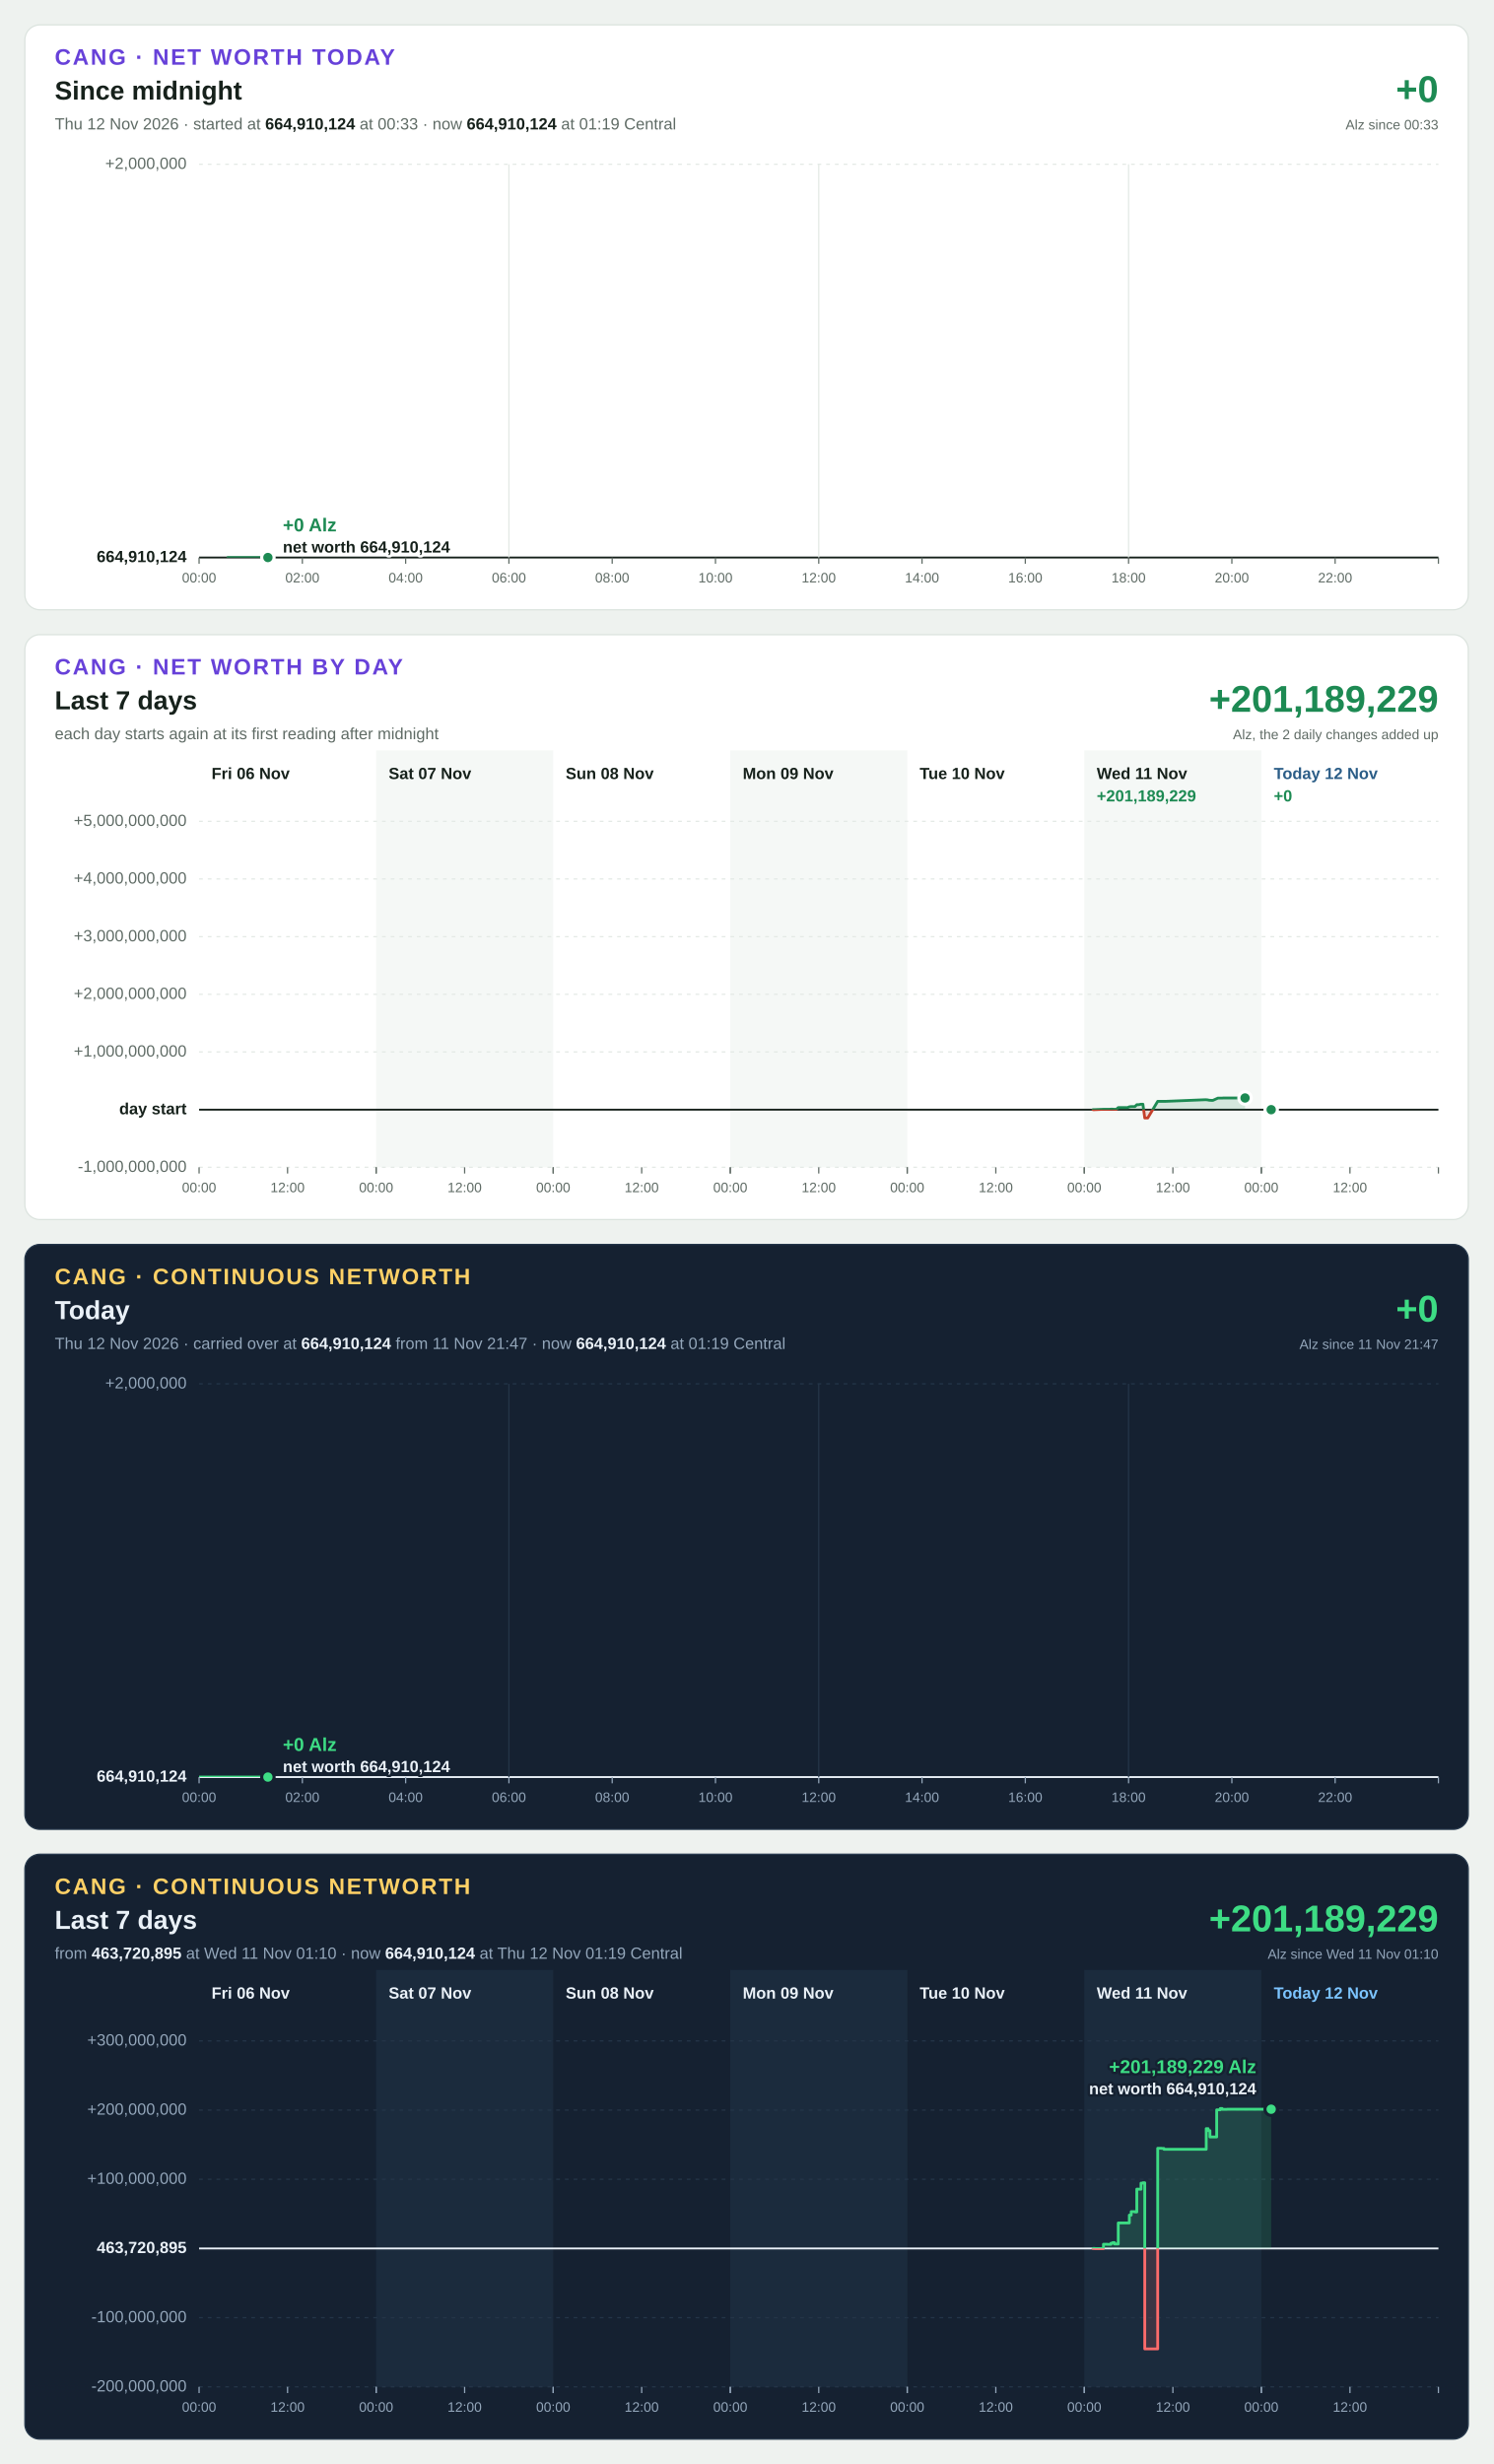
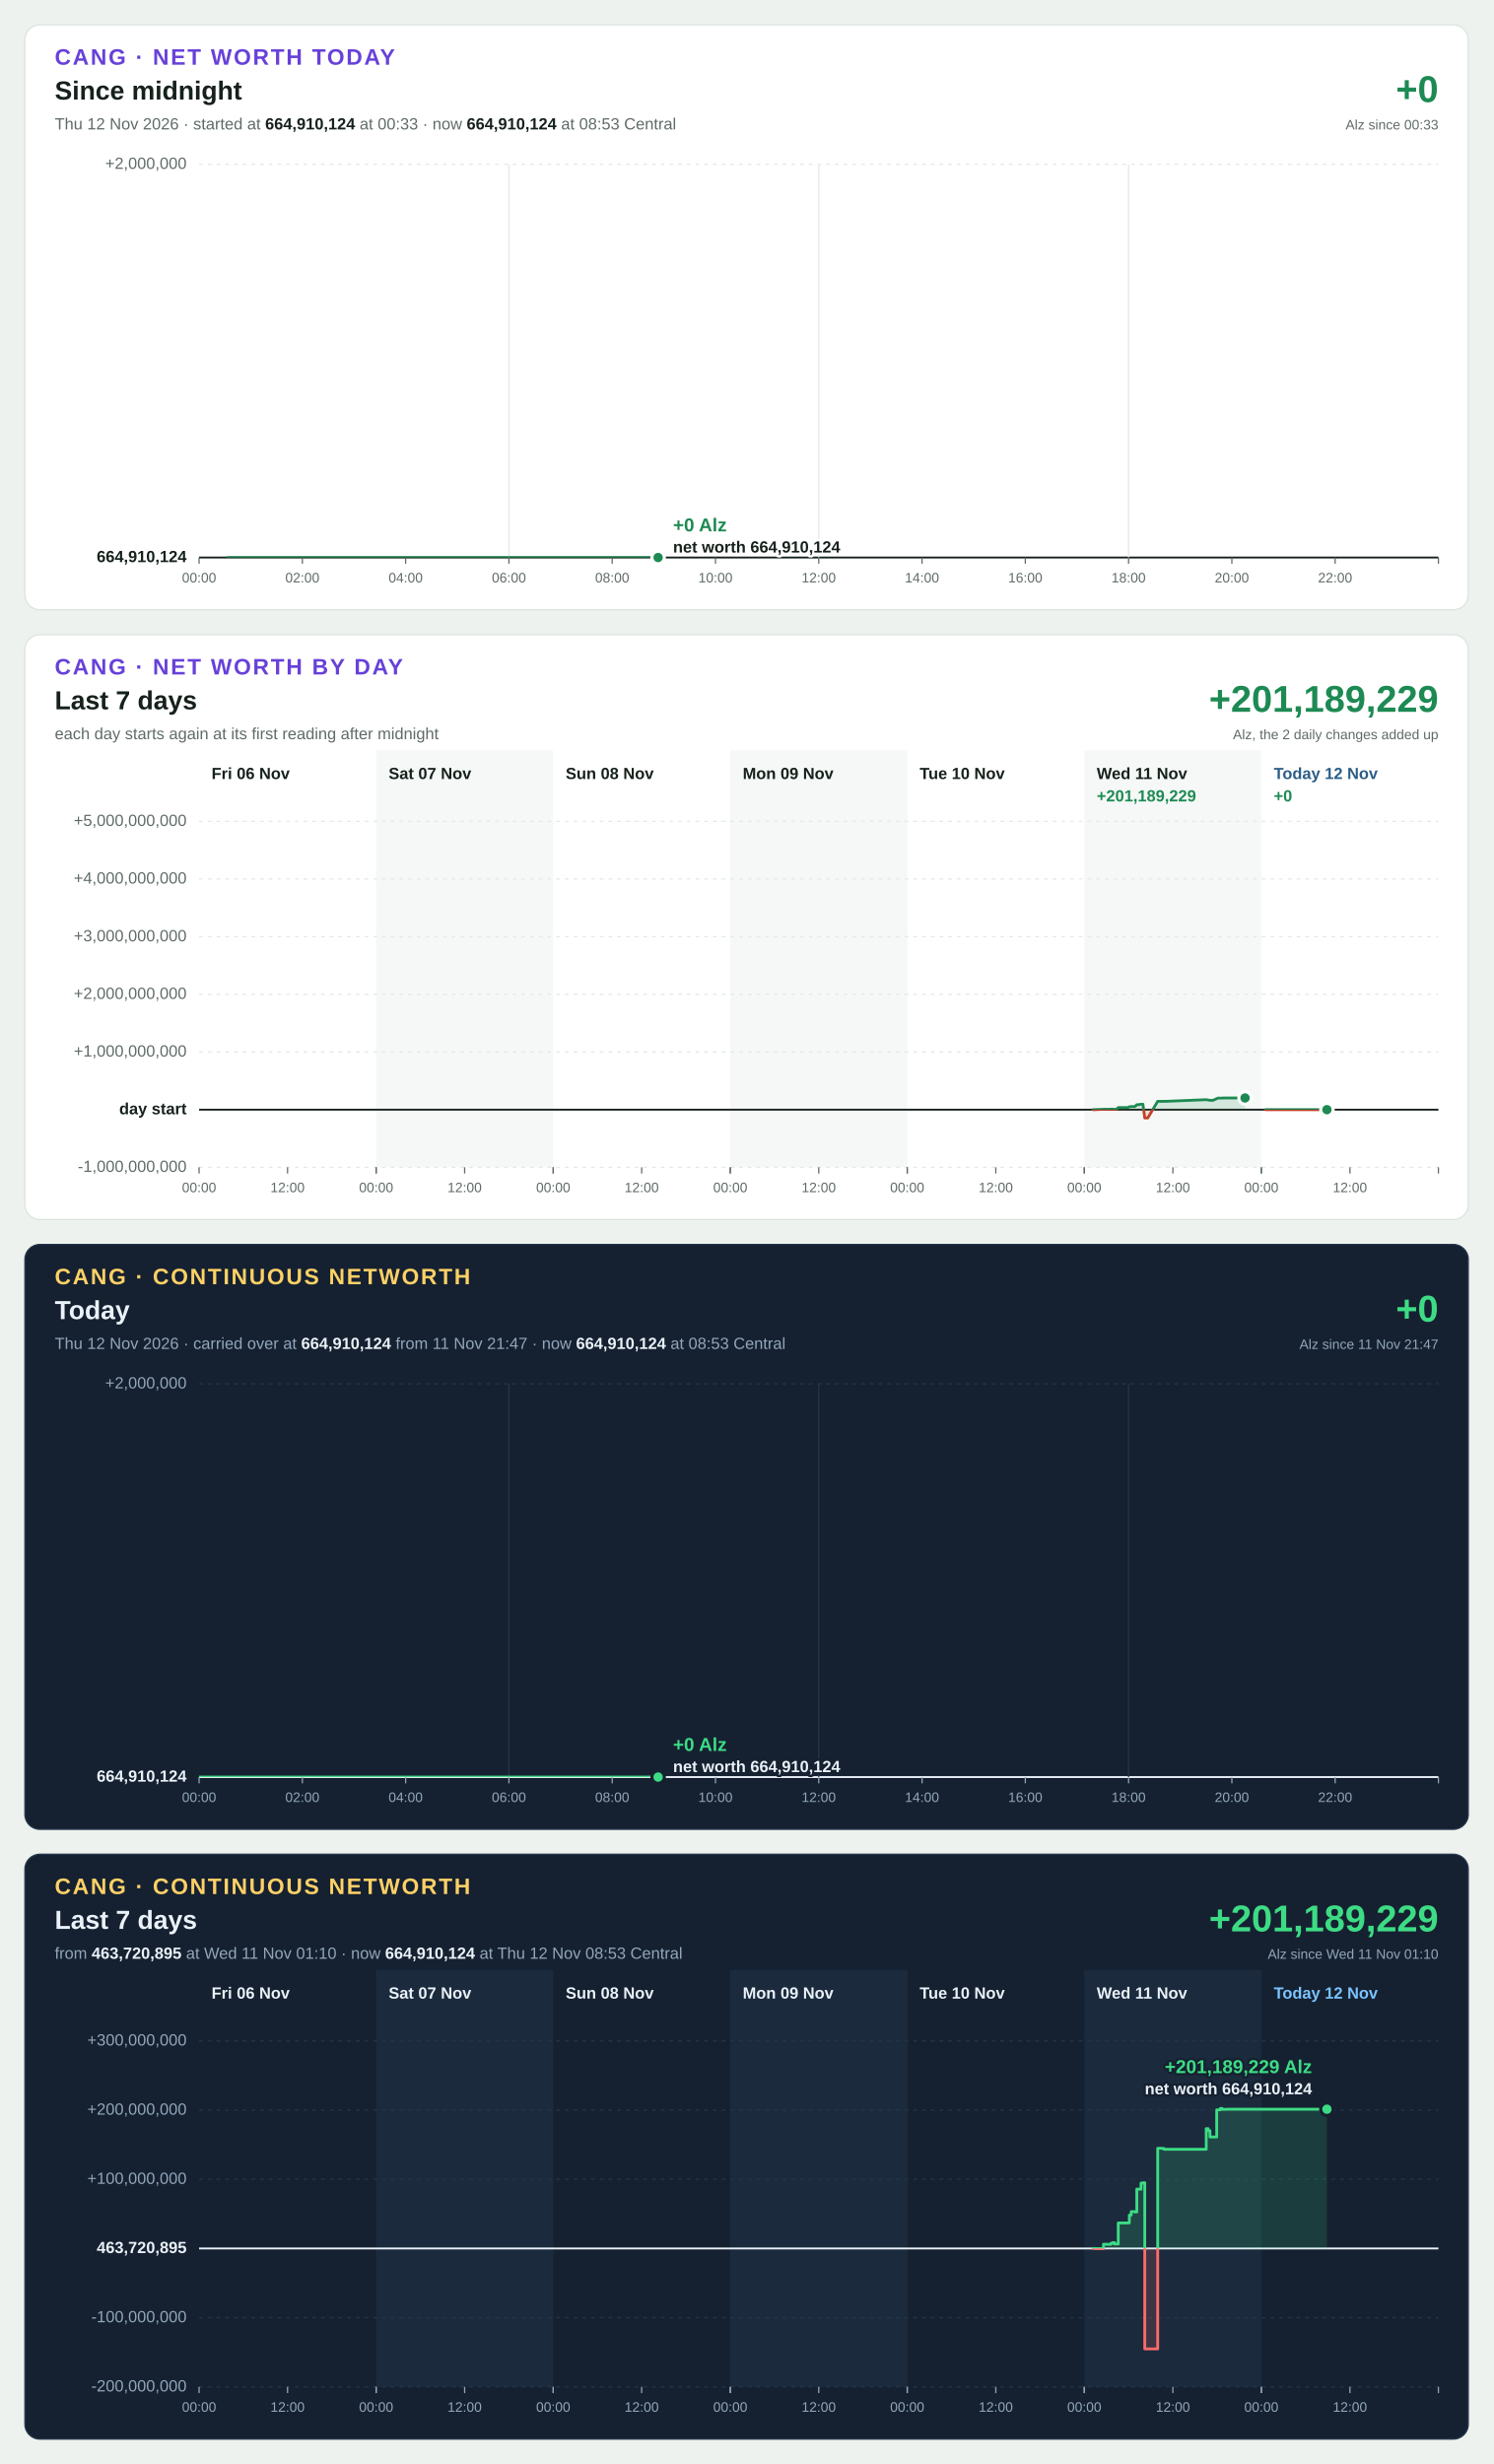
<svg xmlns="http://www.w3.org/2000/svg" width="1200" height="1980" viewBox="0 0 1200 1980" font-family="Segoe UI, Helvetica Neue, Arial, sans-serif" font-size="13" style="font-variant-numeric: tabular-nums">
  <rect width="1200" height="1980" fill="#eef2ef" />
  <g transform="translate(20,20)">
    <rect width="1160" height="470" rx="12" fill="#ffffff" stroke="#dbe3de" />
    <text x="24" y="32" font-size="18" font-weight="700" letter-spacing="1.4" fill="#6741d9">CANG · NET WORTH TODAY</text>
    <text x="24" y="60" font-size="21" font-weight="700" fill="#16211b">Since midnight</text>
-     <text x="24" y="84" fill="#5f6b65">Thu 12 Nov 2026 · started at <tspan font-weight="700" fill="#16211b">664,910,124</tspan> at 00:33 · now <tspan font-weight="700" fill="#16211b">664,910,124</tspan> at 01:19 Central</text>
+     <text x="24" y="84" fill="#5f6b65">Thu 12 Nov 2026 · started at <tspan font-weight="700" fill="#16211b">664,910,124</tspan> at 00:33 · now <tspan font-weight="700" fill="#16211b">664,910,124</tspan> at 08:53 Central</text>
    <text x="1136" y="62" font-size="30" font-weight="700" text-anchor="end" fill="#1d8a53">+0</text>
    <text x="1136" y="84" font-size="11" text-anchor="end" fill="#5f6b65">Alz since 00:33</text>
    <line x1="140" x2="1136" y1="428.0" y2="428.0" stroke="#16211b" stroke-width="1.5" />
    <text x="130" y="428.0" text-anchor="end" dominant-baseline="middle" font-weight="700" fill="#16211b">664,910,124</text>
    <line x1="140" x2="1136" y1="112.0" y2="112.0" stroke="#e3e9e5" stroke-width="1" stroke-dasharray="3 4" />
    <text x="130" y="112.0" text-anchor="end" dominant-baseline="middle" font-weight="400" fill="#5f6b65">+2,000,000</text>
    <line x1="140.0" x2="140.0" y1="428" y2="433" stroke="#5f6b65" stroke-width="1" />
    <text x="140.0" y="448" font-size="11" text-anchor="middle" fill="#5f6b65">00:00</text>
    <line x1="223.0" x2="223.0" y1="428" y2="433" stroke="#5f6b65" stroke-width="1" />
    <text x="223.0" y="448" font-size="11" text-anchor="middle" fill="#5f6b65">02:00</text>
    <line x1="306.0" x2="306.0" y1="428" y2="433" stroke="#5f6b65" stroke-width="1" />
    <text x="306.0" y="448" font-size="11" text-anchor="middle" fill="#5f6b65">04:00</text>
    <line x1="389.0" x2="389.0" y1="112" y2="428" stroke="#e3e9e5" stroke-width="1" />
    <line x1="389.0" x2="389.0" y1="428" y2="433" stroke="#5f6b65" stroke-width="1" />
    <text x="389.0" y="448" font-size="11" text-anchor="middle" fill="#5f6b65">06:00</text>
    <line x1="472.0" x2="472.0" y1="428" y2="433" stroke="#5f6b65" stroke-width="1" />
    <text x="472.0" y="448" font-size="11" text-anchor="middle" fill="#5f6b65">08:00</text>
    <line x1="555.0" x2="555.0" y1="428" y2="433" stroke="#5f6b65" stroke-width="1" />
    <text x="555.0" y="448" font-size="11" text-anchor="middle" fill="#5f6b65">10:00</text>
    <line x1="638.0" x2="638.0" y1="112" y2="428" stroke="#e3e9e5" stroke-width="1" />
    <line x1="638.0" x2="638.0" y1="428" y2="433" stroke="#5f6b65" stroke-width="1" />
    <text x="638.0" y="448" font-size="11" text-anchor="middle" fill="#5f6b65">12:00</text>
    <line x1="721.0" x2="721.0" y1="428" y2="433" stroke="#5f6b65" stroke-width="1" />
    <text x="721.0" y="448" font-size="11" text-anchor="middle" fill="#5f6b65">14:00</text>
    <line x1="804.0" x2="804.0" y1="428" y2="433" stroke="#5f6b65" stroke-width="1" />
    <text x="804.0" y="448" font-size="11" text-anchor="middle" fill="#5f6b65">16:00</text>
    <line x1="887.0" x2="887.0" y1="112" y2="428" stroke="#e3e9e5" stroke-width="1" />
    <line x1="887.0" x2="887.0" y1="428" y2="433" stroke="#5f6b65" stroke-width="1" />
    <text x="887.0" y="448" font-size="11" text-anchor="middle" fill="#5f6b65">18:00</text>
    <line x1="970.0" x2="970.0" y1="428" y2="433" stroke="#5f6b65" stroke-width="1" />
    <text x="970.0" y="448" font-size="11" text-anchor="middle" fill="#5f6b65">20:00</text>
    <line x1="1053.0" x2="1053.0" y1="428" y2="433" stroke="#5f6b65" stroke-width="1" />
    <text x="1053.0" y="448" font-size="11" text-anchor="middle" fill="#5f6b65">22:00</text>
    <line x1="1136.0" x2="1136.0" y1="428" y2="433" stroke="#5f6b65" stroke-width="1" />
    <defs>
-       <path id="shape-today" d="M163.1 428.0L163.1 428.0L163.7 428.0L187.1 428.0L187.4 428.0L195.3 428.0L195.3 428.0Z" />
-       <path id="line-today" d="M163.1 428.0L163.7 428.0L187.1 428.0L187.4 428.0L195.3 428.0" />
+       <path id="shape-today" d="M163.1 428.0L163.1 428.0L163.7 428.0L187.1 428.0L187.4 428.0L195.3 428.0L508.9 428.0L508.9 428.0Z" />
+       <path id="line-today" d="M163.1 428.0L163.7 428.0L187.1 428.0L187.4 428.0L195.3 428.0L508.9 428.0" />
      <clipPath id="up-today">
        <rect x="140" y="112" width="996" height="316.0" />
      </clipPath>
      <clipPath id="down-today">
        <rect x="140" y="428.0" width="996" height="0.0" />
      </clipPath>
    </defs>
    <use href="#shape-today" fill="#1d8a53" fill-opacity="0.15" clip-path="url(#up-today)" />
    <use href="#line-today" fill="none" stroke="#1d8a53" stroke-width="2.25" stroke-linejoin="round" stroke-linecap="round" clip-path="url(#up-today)" />
    <use href="#shape-today" fill="#c4402b" fill-opacity="0.15" clip-path="url(#down-today)" />
    <use href="#line-today" fill="none" stroke="#c4402b" stroke-width="2.25" stroke-linejoin="round" stroke-linecap="round" clip-path="url(#down-today)" />
-     <circle cx="195.3" cy="428.0" r="5" fill="#1d8a53" stroke="#ffffff" stroke-width="2.5" />
-     <text x="207.3" y="407.0" text-anchor="start" font-size="15" font-weight="700" fill="#1d8a53" stroke="#ffffff" stroke-width="4" stroke-linejoin="round" paint-order="stroke">+0 Alz</text>
-     <text x="207.3" y="424.0" text-anchor="start" font-size="13" font-weight="600" fill="#16211b" stroke="#ffffff" stroke-width="4" stroke-linejoin="round" paint-order="stroke">net worth 664,910,124</text>
+     <circle cx="508.9" cy="428.0" r="5" fill="#1d8a53" stroke="#ffffff" stroke-width="2.5" />
+     <text x="520.9" y="407.0" text-anchor="start" font-size="15" font-weight="700" fill="#1d8a53" stroke="#ffffff" stroke-width="4" stroke-linejoin="round" paint-order="stroke">+0 Alz</text>
+     <text x="520.9" y="424.0" text-anchor="start" font-size="13" font-weight="600" fill="#16211b" stroke="#ffffff" stroke-width="4" stroke-linejoin="round" paint-order="stroke">net worth 664,910,124</text>
  </g>
  <g transform="translate(20,510)">
    <rect width="1160" height="470" rx="12" fill="#ffffff" stroke="#dbe3de" />
    <text x="24" y="32" font-size="18" font-weight="700" letter-spacing="1.4" fill="#6741d9">CANG · NET WORTH BY DAY</text>
    <text x="24" y="60" font-size="21" font-weight="700" fill="#16211b">Last 7 days</text>
    <text x="24" y="84" fill="#5f6b65">each day starts again at its first reading after midnight</text>
    <text x="1136" y="62" font-size="30" font-weight="700" text-anchor="end" fill="#1d8a53">+201,189,229</text>
    <text x="1136" y="84" font-size="11" text-anchor="end" fill="#5f6b65">Alz, the 2 daily changes added up</text>
    <rect x="282.3" y="93" width="142.3" height="335" fill="#f5f8f6" />
    <rect x="566.9" y="93" width="142.3" height="335" fill="#f5f8f6" />
    <rect x="851.4" y="93" width="142.3" height="335" fill="#f5f8f6" />
    <line x1="140" x2="1136" y1="428.0" y2="428.0" stroke="#e3e9e5" stroke-width="1" stroke-dasharray="3 4" />
    <text x="130" y="428.0" text-anchor="end" dominant-baseline="middle" font-weight="400" fill="#5f6b65">-1,000,000,000</text>
    <line x1="140" x2="1136" y1="381.7" y2="381.7" stroke="#16211b" stroke-width="1.5" />
    <text x="130" y="381.7" text-anchor="end" dominant-baseline="middle" font-weight="700" fill="#16211b">day start</text>
    <line x1="140" x2="1136" y1="335.3" y2="335.3" stroke="#e3e9e5" stroke-width="1" stroke-dasharray="3 4" />
    <text x="130" y="335.3" text-anchor="end" dominant-baseline="middle" font-weight="400" fill="#5f6b65">+1,000,000,000</text>
    <line x1="140" x2="1136" y1="289.0" y2="289.0" stroke="#e3e9e5" stroke-width="1" stroke-dasharray="3 4" />
    <text x="130" y="289.0" text-anchor="end" dominant-baseline="middle" font-weight="400" fill="#5f6b65">+2,000,000,000</text>
    <line x1="140" x2="1136" y1="242.7" y2="242.7" stroke="#e3e9e5" stroke-width="1" stroke-dasharray="3 4" />
    <text x="130" y="242.7" text-anchor="end" dominant-baseline="middle" font-weight="400" fill="#5f6b65">+3,000,000,000</text>
    <line x1="140" x2="1136" y1="196.3" y2="196.3" stroke="#e3e9e5" stroke-width="1" stroke-dasharray="3 4" />
    <text x="130" y="196.3" text-anchor="end" dominant-baseline="middle" font-weight="400" fill="#5f6b65">+4,000,000,000</text>
    <line x1="140" x2="1136" y1="150.0" y2="150.0" stroke="#e3e9e5" stroke-width="1" stroke-dasharray="3 4" />
    <text x="130" y="150.0" text-anchor="end" dominant-baseline="middle" font-weight="400" fill="#5f6b65">+5,000,000,000</text>
    <text x="150.0" y="116" font-weight="700" fill="#16211b">Fri 06 Nov</text>
    <line x1="140.0" x2="140.0" y1="428" y2="433" stroke="#5f6b65" stroke-width="1" />
    <text x="140.0" y="448" font-size="11" text-anchor="middle" fill="#5f6b65">00:00</text>
    <line x1="211.1" x2="211.1" y1="428" y2="433" stroke="#5f6b65" stroke-width="1" />
    <text x="211.1" y="448" font-size="11" text-anchor="middle" fill="#5f6b65">12:00</text>
    <line x1="282.3" x2="282.3" y1="428" y2="433" stroke="#5f6b65" stroke-width="1" />
    <text x="292.3" y="116" font-weight="700" fill="#16211b">Sat 07 Nov</text>
    <line x1="282.3" x2="282.3" y1="428" y2="433" stroke="#5f6b65" stroke-width="1" />
    <text x="282.3" y="448" font-size="11" text-anchor="middle" fill="#5f6b65">00:00</text>
    <line x1="353.4" x2="353.4" y1="428" y2="433" stroke="#5f6b65" stroke-width="1" />
    <text x="353.4" y="448" font-size="11" text-anchor="middle" fill="#5f6b65">12:00</text>
    <line x1="424.6" x2="424.6" y1="428" y2="433" stroke="#5f6b65" stroke-width="1" />
    <text x="434.6" y="116" font-weight="700" fill="#16211b">Sun 08 Nov</text>
    <line x1="424.6" x2="424.6" y1="428" y2="433" stroke="#5f6b65" stroke-width="1" />
    <text x="424.6" y="448" font-size="11" text-anchor="middle" fill="#5f6b65">00:00</text>
    <line x1="495.7" x2="495.7" y1="428" y2="433" stroke="#5f6b65" stroke-width="1" />
    <text x="495.7" y="448" font-size="11" text-anchor="middle" fill="#5f6b65">12:00</text>
    <line x1="566.9" x2="566.9" y1="428" y2="433" stroke="#5f6b65" stroke-width="1" />
    <text x="576.9" y="116" font-weight="700" fill="#16211b">Mon 09 Nov</text>
    <line x1="566.9" x2="566.9" y1="428" y2="433" stroke="#5f6b65" stroke-width="1" />
    <text x="566.9" y="448" font-size="11" text-anchor="middle" fill="#5f6b65">00:00</text>
    <line x1="638.0" x2="638.0" y1="428" y2="433" stroke="#5f6b65" stroke-width="1" />
    <text x="638.0" y="448" font-size="11" text-anchor="middle" fill="#5f6b65">12:00</text>
    <line x1="709.1" x2="709.1" y1="428" y2="433" stroke="#5f6b65" stroke-width="1" />
    <text x="719.1" y="116" font-weight="700" fill="#16211b">Tue 10 Nov</text>
    <line x1="709.1" x2="709.1" y1="428" y2="433" stroke="#5f6b65" stroke-width="1" />
    <text x="709.1" y="448" font-size="11" text-anchor="middle" fill="#5f6b65">00:00</text>
    <line x1="780.3" x2="780.3" y1="428" y2="433" stroke="#5f6b65" stroke-width="1" />
    <text x="780.3" y="448" font-size="11" text-anchor="middle" fill="#5f6b65">12:00</text>
    <line x1="851.4" x2="851.4" y1="428" y2="433" stroke="#5f6b65" stroke-width="1" />
    <text x="861.4" y="116" font-weight="700" fill="#16211b">Wed 11 Nov</text>
    <line x1="851.4" x2="851.4" y1="428" y2="433" stroke="#5f6b65" stroke-width="1" />
    <text x="851.4" y="448" font-size="11" text-anchor="middle" fill="#5f6b65">00:00</text>
    <line x1="922.6" x2="922.6" y1="428" y2="433" stroke="#5f6b65" stroke-width="1" />
    <text x="922.6" y="448" font-size="11" text-anchor="middle" fill="#5f6b65">12:00</text>
    <line x1="993.7" x2="993.7" y1="428" y2="433" stroke="#5f6b65" stroke-width="1" />
    <text x="861.4" y="134" font-weight="700" fill="#1d8a53">+201,189,229</text>
    <defs>
      <path id="shape-day5" d="M858.4 381.7L858.4 381.7L859.9 381.7L866.8 381.4L868.3 381.4L869.8 381.4L871.3 381.4L872.8 381.3L874.2 381.3L875.7 381.4L877.2 381.4L878.7 380.0L880.2 380.0L881.7 380.0L883.2 380.0L884.7 380.0L886.2 380.0L887.6 379.4L889.1 379.2L890.6 379.2L892.1 379.2L893.6 377.7L895.1 377.7L897.0 377.3L898.5 377.3L900.0 388.4L902.4 388.4L910.4 375.0L911.9 375.0L913.4 375.0L915.4 375.0L916.9 375.0L948.8 373.7L950.3 373.8L951.8 374.1L953.3 374.2L954.8 374.2L958.8 372.4L959.8 372.4L961.2 372.4L962.2 372.4L963.2 372.3L964.7 372.3L965.7 372.3L966.7 372.3L972.8 372.3L980.6 372.3L980.6 381.7Z" />
      <path id="line-day5" d="M858.4 381.7L859.9 381.7L866.8 381.4L868.3 381.4L869.8 381.4L871.3 381.4L872.8 381.3L874.2 381.3L875.7 381.4L877.2 381.4L878.7 380.0L880.2 380.0L881.7 380.0L883.2 380.0L884.7 380.0L886.2 380.0L887.6 379.4L889.1 379.2L890.6 379.2L892.1 379.2L893.6 377.7L895.1 377.7L897.0 377.3L898.5 377.3L900.0 388.4L902.4 388.4L910.4 375.0L911.9 375.0L913.4 375.0L915.4 375.0L916.9 375.0L948.8 373.7L950.3 373.8L951.8 374.1L953.3 374.2L954.8 374.2L958.8 372.4L959.8 372.4L961.2 372.4L962.2 372.4L963.2 372.3L964.7 372.3L965.7 372.3L966.7 372.3L972.8 372.3L980.6 372.3" />
      <clipPath id="up-day5">
        <rect x="140" y="150" width="996" height="231.7" />
      </clipPath>
      <clipPath id="down-day5">
        <rect x="140" y="381.7" width="996" height="46.3" />
      </clipPath>
    </defs>
    <use href="#shape-day5" fill="#1d8a53" fill-opacity="0.15" clip-path="url(#up-day5)" />
    <use href="#line-day5" fill="none" stroke="#1d8a53" stroke-width="2.25" stroke-linejoin="round" stroke-linecap="round" clip-path="url(#up-day5)" />
    <use href="#shape-day5" fill="#c4402b" fill-opacity="0.15" clip-path="url(#down-day5)" />
    <use href="#line-day5" fill="none" stroke="#c4402b" stroke-width="2.25" stroke-linejoin="round" stroke-linecap="round" clip-path="url(#down-day5)" />
    <circle cx="980.6" cy="372.3" r="5" fill="#1d8a53" stroke="#ffffff" stroke-width="2.5" />
    <text x="1003.7" y="116" font-weight="700" fill="#2b5d87">Today 12 Nov</text>
    <line x1="993.7" x2="993.7" y1="428" y2="433" stroke="#5f6b65" stroke-width="1" />
    <text x="993.7" y="448" font-size="11" text-anchor="middle" fill="#5f6b65">00:00</text>
    <line x1="1064.9" x2="1064.9" y1="428" y2="433" stroke="#5f6b65" stroke-width="1" />
    <text x="1064.9" y="448" font-size="11" text-anchor="middle" fill="#5f6b65">12:00</text>
    <line x1="1136.0" x2="1136.0" y1="428" y2="433" stroke="#5f6b65" stroke-width="1" />
    <text x="1003.7" y="134" font-weight="700" fill="#1d8a53">+0</text>
    <defs>
-       <path id="shape-day6" d="M997.0 381.7L997.0 381.7L1000.5 381.7L1001.6 381.7L1001.6 381.7Z" />
-       <path id="line-day6" d="M997.0 381.7L1000.5 381.7L1001.6 381.7" />
+       <path id="shape-day6" d="M997.0 381.7L997.0 381.7L1000.5 381.7L1046.4 381.7L1046.4 381.7Z" />
+       <path id="line-day6" d="M997.0 381.7L1000.5 381.7L1046.4 381.7" />
      <clipPath id="up-day6">
        <rect x="140" y="150" width="996" height="231.7" />
      </clipPath>
      <clipPath id="down-day6">
        <rect x="140" y="381.7" width="996" height="46.3" />
      </clipPath>
    </defs>
    <use href="#shape-day6" fill="#1d8a53" fill-opacity="0.15" clip-path="url(#up-day6)" />
    <use href="#line-day6" fill="none" stroke="#1d8a53" stroke-width="2.25" stroke-linejoin="round" stroke-linecap="round" clip-path="url(#up-day6)" />
    <use href="#shape-day6" fill="#c4402b" fill-opacity="0.15" clip-path="url(#down-day6)" />
    <use href="#line-day6" fill="none" stroke="#c4402b" stroke-width="2.25" stroke-linejoin="round" stroke-linecap="round" clip-path="url(#down-day6)" />
-     <circle cx="1001.6" cy="381.7" r="5" fill="#1d8a53" stroke="#ffffff" stroke-width="2.5" />
+     <circle cx="1046.4" cy="381.7" r="5" fill="#1d8a53" stroke="#ffffff" stroke-width="2.5" />
  </g>
  <g transform="translate(20,1000)">
    <rect width="1160" height="470" rx="12" fill="#152131" stroke="#24364a" />
    <text x="24" y="32" font-size="18" font-weight="700" letter-spacing="1.4" fill="#ffd166">CANG · CONTINUOUS NETWORTH</text>
    <text x="24" y="60" font-size="21" font-weight="700" fill="#eaf1f8">Today</text>
-     <text x="24" y="84" fill="#93a6ba">Thu 12 Nov 2026 · carried over at <tspan font-weight="700" fill="#eaf1f8">664,910,124</tspan> from 11 Nov 21:47 · now <tspan font-weight="700" fill="#eaf1f8">664,910,124</tspan> at 01:19 Central</text>
+     <text x="24" y="84" fill="#93a6ba">Thu 12 Nov 2026 · carried over at <tspan font-weight="700" fill="#eaf1f8">664,910,124</tspan> from 11 Nov 21:47 · now <tspan font-weight="700" fill="#eaf1f8">664,910,124</tspan> at 08:53 Central</text>
    <text x="1136" y="62" font-size="30" font-weight="700" text-anchor="end" fill="#3ddc84">+0</text>
    <text x="1136" y="84" font-size="11" text-anchor="end" fill="#93a6ba">Alz since 11 Nov 21:47</text>
    <line x1="140" x2="1136" y1="428.0" y2="428.0" stroke="#eaf1f8" stroke-width="1.5" />
    <text x="130" y="428.0" text-anchor="end" dominant-baseline="middle" font-weight="700" fill="#eaf1f8">664,910,124</text>
    <line x1="140" x2="1136" y1="112.0" y2="112.0" stroke="#243548" stroke-width="1" stroke-dasharray="3 4" />
    <text x="130" y="112.0" text-anchor="end" dominant-baseline="middle" font-weight="400" fill="#93a6ba">+2,000,000</text>
    <line x1="140.0" x2="140.0" y1="428" y2="433" stroke="#93a6ba" stroke-width="1" />
    <text x="140.0" y="448" font-size="11" text-anchor="middle" fill="#93a6ba">00:00</text>
    <line x1="223.0" x2="223.0" y1="428" y2="433" stroke="#93a6ba" stroke-width="1" />
    <text x="223.0" y="448" font-size="11" text-anchor="middle" fill="#93a6ba">02:00</text>
    <line x1="306.0" x2="306.0" y1="428" y2="433" stroke="#93a6ba" stroke-width="1" />
    <text x="306.0" y="448" font-size="11" text-anchor="middle" fill="#93a6ba">04:00</text>
    <line x1="389.0" x2="389.0" y1="112" y2="428" stroke="#243548" stroke-width="1" />
    <line x1="389.0" x2="389.0" y1="428" y2="433" stroke="#93a6ba" stroke-width="1" />
    <text x="389.0" y="448" font-size="11" text-anchor="middle" fill="#93a6ba">06:00</text>
    <line x1="472.0" x2="472.0" y1="428" y2="433" stroke="#93a6ba" stroke-width="1" />
    <text x="472.0" y="448" font-size="11" text-anchor="middle" fill="#93a6ba">08:00</text>
    <line x1="555.0" x2="555.0" y1="428" y2="433" stroke="#93a6ba" stroke-width="1" />
    <text x="555.0" y="448" font-size="11" text-anchor="middle" fill="#93a6ba">10:00</text>
    <line x1="638.0" x2="638.0" y1="112" y2="428" stroke="#243548" stroke-width="1" />
    <line x1="638.0" x2="638.0" y1="428" y2="433" stroke="#93a6ba" stroke-width="1" />
    <text x="638.0" y="448" font-size="11" text-anchor="middle" fill="#93a6ba">12:00</text>
    <line x1="721.0" x2="721.0" y1="428" y2="433" stroke="#93a6ba" stroke-width="1" />
    <text x="721.0" y="448" font-size="11" text-anchor="middle" fill="#93a6ba">14:00</text>
    <line x1="804.0" x2="804.0" y1="428" y2="433" stroke="#93a6ba" stroke-width="1" />
    <text x="804.0" y="448" font-size="11" text-anchor="middle" fill="#93a6ba">16:00</text>
    <line x1="887.0" x2="887.0" y1="112" y2="428" stroke="#243548" stroke-width="1" />
    <line x1="887.0" x2="887.0" y1="428" y2="433" stroke="#93a6ba" stroke-width="1" />
    <text x="887.0" y="448" font-size="11" text-anchor="middle" fill="#93a6ba">18:00</text>
    <line x1="970.0" x2="970.0" y1="428" y2="433" stroke="#93a6ba" stroke-width="1" />
    <text x="970.0" y="448" font-size="11" text-anchor="middle" fill="#93a6ba">20:00</text>
    <line x1="1053.0" x2="1053.0" y1="428" y2="433" stroke="#93a6ba" stroke-width="1" />
    <text x="1053.0" y="448" font-size="11" text-anchor="middle" fill="#93a6ba">22:00</text>
    <line x1="1136.0" x2="1136.0" y1="428" y2="433" stroke="#93a6ba" stroke-width="1" />
    <defs>
-       <path id="shape-flow-today" d="M140.0 428.0L140.0 428.0L195.3 428.0L195.3 428.0L195.3 428.0Z" />
-       <path id="line-flow-today" d="M140.0 428.0L195.3 428.0L195.3 428.0" />
+       <path id="shape-flow-today" d="M140.0 428.0L140.0 428.0L508.9 428.0L508.9 428.0L508.9 428.0Z" />
+       <path id="line-flow-today" d="M140.0 428.0L508.9 428.0L508.9 428.0" />
      <clipPath id="up-flow-today">
        <rect x="140" y="112" width="996" height="316.0" />
      </clipPath>
      <clipPath id="down-flow-today">
        <rect x="140" y="428.0" width="996" height="0.0" />
      </clipPath>
    </defs>
    <use href="#shape-flow-today" fill="#3ddc84" fill-opacity="0.15" clip-path="url(#up-flow-today)" />
    <use href="#line-flow-today" fill="none" stroke="#3ddc84" stroke-width="2.25" stroke-linejoin="round" stroke-linecap="round" clip-path="url(#up-flow-today)" />
    <use href="#shape-flow-today" fill="#ff6b6b" fill-opacity="0.15" clip-path="url(#down-flow-today)" />
    <use href="#line-flow-today" fill="none" stroke="#ff6b6b" stroke-width="2.25" stroke-linejoin="round" stroke-linecap="round" clip-path="url(#down-flow-today)" />
-     <circle cx="195.3" cy="428.0" r="5" fill="#3ddc84" stroke="#152131" stroke-width="2.5" />
-     <text x="207.3" y="407.0" text-anchor="start" font-size="15" font-weight="700" fill="#3ddc84" stroke="#152131" stroke-width="4" stroke-linejoin="round" paint-order="stroke">+0 Alz</text>
-     <text x="207.3" y="424.0" text-anchor="start" font-size="13" font-weight="600" fill="#eaf1f8" stroke="#152131" stroke-width="4" stroke-linejoin="round" paint-order="stroke">net worth 664,910,124</text>
+     <circle cx="508.9" cy="428.0" r="5" fill="#3ddc84" stroke="#152131" stroke-width="2.5" />
+     <text x="520.9" y="407.0" text-anchor="start" font-size="15" font-weight="700" fill="#3ddc84" stroke="#152131" stroke-width="4" stroke-linejoin="round" paint-order="stroke">+0 Alz</text>
+     <text x="520.9" y="424.0" text-anchor="start" font-size="13" font-weight="600" fill="#eaf1f8" stroke="#152131" stroke-width="4" stroke-linejoin="round" paint-order="stroke">net worth 664,910,124</text>
  </g>
  <g transform="translate(20,1490)">
    <rect width="1160" height="470" rx="12" fill="#152131" stroke="#24364a" />
    <text x="24" y="32" font-size="18" font-weight="700" letter-spacing="1.4" fill="#ffd166">CANG · CONTINUOUS NETWORTH</text>
    <text x="24" y="60" font-size="21" font-weight="700" fill="#eaf1f8">Last 7 days</text>
-     <text x="24" y="84" fill="#93a6ba">from <tspan font-weight="700" fill="#eaf1f8">463,720,895</tspan> at Wed 11 Nov 01:10 · now <tspan font-weight="700" fill="#eaf1f8">664,910,124</tspan> at Thu 12 Nov 01:19 Central</text>
+     <text x="24" y="84" fill="#93a6ba">from <tspan font-weight="700" fill="#eaf1f8">463,720,895</tspan> at Wed 11 Nov 01:10 · now <tspan font-weight="700" fill="#eaf1f8">664,910,124</tspan> at Thu 12 Nov 08:53 Central</text>
    <text x="1136" y="62" font-size="30" font-weight="700" text-anchor="end" fill="#3ddc84">+201,189,229</text>
    <text x="1136" y="84" font-size="11" text-anchor="end" fill="#93a6ba">Alz since Wed 11 Nov 01:10</text>
    <rect x="282.3" y="93" width="142.3" height="335" fill="#1b2b3d" />
    <rect x="566.9" y="93" width="142.3" height="335" fill="#1b2b3d" />
    <rect x="851.4" y="93" width="142.3" height="335" fill="#1b2b3d" />
    <line x1="140" x2="1136" y1="428.0" y2="428.0" stroke="#243548" stroke-width="1" stroke-dasharray="3 4" />
    <text x="130" y="428.0" text-anchor="end" dominant-baseline="middle" font-weight="400" fill="#93a6ba">-200,000,000</text>
    <line x1="140" x2="1136" y1="372.4" y2="372.4" stroke="#243548" stroke-width="1" stroke-dasharray="3 4" />
    <text x="130" y="372.4" text-anchor="end" dominant-baseline="middle" font-weight="400" fill="#93a6ba">-100,000,000</text>
    <line x1="140" x2="1136" y1="316.8" y2="316.8" stroke="#eaf1f8" stroke-width="1.5" />
    <text x="130" y="316.8" text-anchor="end" dominant-baseline="middle" font-weight="700" fill="#eaf1f8">463,720,895</text>
    <line x1="140" x2="1136" y1="261.2" y2="261.2" stroke="#243548" stroke-width="1" stroke-dasharray="3 4" />
    <text x="130" y="261.2" text-anchor="end" dominant-baseline="middle" font-weight="400" fill="#93a6ba">+100,000,000</text>
    <line x1="140" x2="1136" y1="205.6" y2="205.6" stroke="#243548" stroke-width="1" stroke-dasharray="3 4" />
    <text x="130" y="205.6" text-anchor="end" dominant-baseline="middle" font-weight="400" fill="#93a6ba">+200,000,000</text>
    <line x1="140" x2="1136" y1="150.0" y2="150.0" stroke="#243548" stroke-width="1" stroke-dasharray="3 4" />
    <text x="130" y="150.0" text-anchor="end" dominant-baseline="middle" font-weight="400" fill="#93a6ba">+300,000,000</text>
    <text x="150.0" y="116" font-weight="700" fill="#eaf1f8">Fri 06 Nov</text>
    <line x1="140.0" x2="140.0" y1="428" y2="433" stroke="#93a6ba" stroke-width="1" />
    <text x="140.0" y="448" font-size="11" text-anchor="middle" fill="#93a6ba">00:00</text>
    <line x1="211.1" x2="211.1" y1="428" y2="433" stroke="#93a6ba" stroke-width="1" />
    <text x="211.1" y="448" font-size="11" text-anchor="middle" fill="#93a6ba">12:00</text>
    <line x1="282.3" x2="282.3" y1="428" y2="433" stroke="#93a6ba" stroke-width="1" />
    <text x="292.3" y="116" font-weight="700" fill="#eaf1f8">Sat 07 Nov</text>
    <line x1="282.3" x2="282.3" y1="428" y2="433" stroke="#93a6ba" stroke-width="1" />
    <text x="282.3" y="448" font-size="11" text-anchor="middle" fill="#93a6ba">00:00</text>
    <line x1="353.4" x2="353.4" y1="428" y2="433" stroke="#93a6ba" stroke-width="1" />
    <text x="353.4" y="448" font-size="11" text-anchor="middle" fill="#93a6ba">12:00</text>
    <line x1="424.6" x2="424.6" y1="428" y2="433" stroke="#93a6ba" stroke-width="1" />
    <text x="434.6" y="116" font-weight="700" fill="#eaf1f8">Sun 08 Nov</text>
    <line x1="424.6" x2="424.6" y1="428" y2="433" stroke="#93a6ba" stroke-width="1" />
    <text x="424.6" y="448" font-size="11" text-anchor="middle" fill="#93a6ba">00:00</text>
    <line x1="495.7" x2="495.7" y1="428" y2="433" stroke="#93a6ba" stroke-width="1" />
    <text x="495.7" y="448" font-size="11" text-anchor="middle" fill="#93a6ba">12:00</text>
    <line x1="566.9" x2="566.9" y1="428" y2="433" stroke="#93a6ba" stroke-width="1" />
    <text x="576.9" y="116" font-weight="700" fill="#eaf1f8">Mon 09 Nov</text>
    <line x1="566.9" x2="566.9" y1="428" y2="433" stroke="#93a6ba" stroke-width="1" />
    <text x="566.9" y="448" font-size="11" text-anchor="middle" fill="#93a6ba">00:00</text>
    <line x1="638.0" x2="638.0" y1="428" y2="433" stroke="#93a6ba" stroke-width="1" />
    <text x="638.0" y="448" font-size="11" text-anchor="middle" fill="#93a6ba">12:00</text>
    <line x1="709.1" x2="709.1" y1="428" y2="433" stroke="#93a6ba" stroke-width="1" />
    <text x="719.1" y="116" font-weight="700" fill="#eaf1f8">Tue 10 Nov</text>
    <line x1="709.1" x2="709.1" y1="428" y2="433" stroke="#93a6ba" stroke-width="1" />
    <text x="709.1" y="448" font-size="11" text-anchor="middle" fill="#93a6ba">00:00</text>
    <line x1="780.3" x2="780.3" y1="428" y2="433" stroke="#93a6ba" stroke-width="1" />
    <text x="780.3" y="448" font-size="11" text-anchor="middle" fill="#93a6ba">12:00</text>
    <line x1="851.4" x2="851.4" y1="428" y2="433" stroke="#93a6ba" stroke-width="1" />
    <text x="861.4" y="116" font-weight="700" fill="#eaf1f8">Wed 11 Nov</text>
    <line x1="851.4" x2="851.4" y1="428" y2="433" stroke="#93a6ba" stroke-width="1" />
    <text x="851.4" y="448" font-size="11" text-anchor="middle" fill="#93a6ba">00:00</text>
    <line x1="922.6" x2="922.6" y1="428" y2="433" stroke="#93a6ba" stroke-width="1" />
    <text x="922.6" y="448" font-size="11" text-anchor="middle" fill="#93a6ba">12:00</text>
    <line x1="993.7" x2="993.7" y1="428" y2="433" stroke="#93a6ba" stroke-width="1" />
    <text x="1003.7" y="116" font-weight="700" fill="#7cc4ff">Today 12 Nov</text>
    <line x1="993.7" x2="993.7" y1="428" y2="433" stroke="#93a6ba" stroke-width="1" />
    <text x="993.7" y="448" font-size="11" text-anchor="middle" fill="#93a6ba">00:00</text>
    <line x1="1064.9" x2="1064.9" y1="428" y2="433" stroke="#93a6ba" stroke-width="1" />
    <text x="1064.9" y="448" font-size="11" text-anchor="middle" fill="#93a6ba">12:00</text>
    <line x1="1136.0" x2="1136.0" y1="428" y2="433" stroke="#93a6ba" stroke-width="1" />
    <defs>
-       <path id="shape-flow-week" d="M858.4 316.8L858.4 316.8L859.9 316.8L859.9 316.9L866.8 316.9L866.8 313.4L868.3 313.4L868.3 313.4L869.8 313.4L869.8 313.5L871.3 313.5L871.3 313.5L872.8 313.5L872.8 312.6L874.2 312.6L874.2 312.1L875.7 312.1L875.7 313.2L877.2 313.2L877.2 313.2L878.7 313.2L878.7 296.3L880.2 296.3L880.2 296.3L881.7 296.3L881.7 296.3L883.2 296.3L883.2 296.3L884.7 296.3L884.7 296.3L886.2 296.3L886.2 296.3L887.6 296.3L887.6 290.0L889.1 290.0L889.1 287.2L890.6 287.2L890.6 287.2L892.1 287.2L892.1 287.5L893.6 287.5L893.6 269.1L895.1 269.1L895.1 269.2L897.0 269.2L897.0 264.3L898.5 264.3L898.5 264.0L900.0 264.0L900.0 397.5L902.4 397.5L902.4 397.5L910.4 397.5L910.4 236.3L911.9 236.3L911.9 236.3L913.4 236.3L913.4 236.4L915.4 236.4L915.4 237.1L916.9 237.1L916.9 237.1L949.4 237.1L949.4 220.5L950.9 220.5L950.9 222.1L952.4 222.1L952.4 227.2L957.8 227.2L957.8 205.4L959.3 205.4L959.3 205.4L960.7 205.4L960.7 204.3L962.2 204.3L962.2 205.0L963.7 205.0L963.7 205.0L964.7 205.0L964.7 205.0L966.2 205.0L966.2 204.9L1001.6 204.9L1001.6 204.9L1001.6 316.8Z" />
-       <path id="line-flow-week" d="M858.4 316.8L859.9 316.8L859.9 316.9L866.8 316.9L866.8 313.4L868.3 313.4L868.3 313.4L869.8 313.4L869.8 313.5L871.3 313.5L871.3 313.5L872.8 313.5L872.8 312.6L874.2 312.6L874.2 312.1L875.7 312.1L875.7 313.2L877.2 313.2L877.2 313.2L878.7 313.2L878.7 296.3L880.2 296.3L880.2 296.3L881.7 296.3L881.7 296.3L883.2 296.3L883.2 296.3L884.7 296.3L884.7 296.3L886.2 296.3L886.2 296.3L887.6 296.3L887.6 290.0L889.1 290.0L889.1 287.2L890.6 287.2L890.6 287.2L892.1 287.2L892.1 287.5L893.6 287.5L893.6 269.1L895.1 269.1L895.1 269.2L897.0 269.2L897.0 264.3L898.5 264.3L898.5 264.0L900.0 264.0L900.0 397.5L902.4 397.5L902.4 397.5L910.4 397.5L910.4 236.3L911.9 236.3L911.9 236.3L913.4 236.3L913.4 236.4L915.4 236.4L915.4 237.1L916.9 237.1L916.9 237.1L949.4 237.1L949.4 220.5L950.9 220.5L950.9 222.1L952.4 222.1L952.4 227.2L957.8 227.2L957.8 205.4L959.3 205.4L959.3 205.4L960.7 205.4L960.7 204.3L962.2 204.3L962.2 205.0L963.7 205.0L963.7 205.0L964.7 205.0L964.7 205.0L966.2 205.0L966.2 204.9L1001.6 204.9L1001.6 204.9" />
+       <path id="shape-flow-week" d="M858.4 316.8L858.4 316.8L859.9 316.8L859.9 316.9L866.8 316.9L866.8 313.4L868.3 313.4L868.3 313.4L869.8 313.4L869.8 313.5L871.3 313.5L871.3 313.5L872.8 313.5L872.8 312.6L874.2 312.6L874.2 312.1L875.7 312.1L875.7 313.2L877.2 313.2L877.2 313.2L878.7 313.2L878.7 296.3L880.2 296.3L880.2 296.3L881.7 296.3L881.7 296.3L883.2 296.3L883.2 296.3L884.7 296.3L884.7 296.3L886.2 296.3L886.2 296.3L887.6 296.3L887.6 290.0L889.1 290.0L889.1 287.2L890.6 287.2L890.6 287.2L892.1 287.2L892.1 287.5L893.6 287.5L893.6 269.1L895.1 269.1L895.1 269.2L897.0 269.2L897.0 264.3L898.5 264.3L898.5 264.0L900.0 264.0L900.0 397.5L902.4 397.5L902.4 397.5L910.4 397.5L910.4 236.3L911.9 236.3L911.9 236.3L913.4 236.3L913.4 236.4L915.4 236.4L915.4 237.1L916.9 237.1L916.9 237.1L949.4 237.1L949.4 220.5L950.9 220.5L950.9 222.1L952.4 222.1L952.4 227.2L957.8 227.2L957.8 205.4L959.3 205.4L959.3 205.4L960.7 205.4L960.7 204.3L962.2 204.3L962.2 205.0L963.7 205.0L963.7 205.0L964.7 205.0L964.7 205.0L966.2 205.0L966.2 204.9L1046.4 204.9L1046.4 204.9L1046.4 316.8Z" />
+       <path id="line-flow-week" d="M858.4 316.8L859.9 316.8L859.9 316.9L866.8 316.9L866.8 313.4L868.3 313.4L868.3 313.4L869.8 313.4L869.8 313.5L871.3 313.5L871.3 313.5L872.8 313.5L872.8 312.6L874.2 312.6L874.2 312.1L875.7 312.1L875.7 313.2L877.2 313.2L877.2 313.2L878.7 313.2L878.7 296.3L880.2 296.3L880.2 296.3L881.7 296.3L881.7 296.3L883.2 296.3L883.2 296.3L884.7 296.3L884.7 296.3L886.2 296.3L886.2 296.3L887.6 296.3L887.6 290.0L889.1 290.0L889.1 287.2L890.6 287.2L890.6 287.2L892.1 287.2L892.1 287.5L893.6 287.5L893.6 269.1L895.1 269.1L895.1 269.2L897.0 269.2L897.0 264.3L898.5 264.3L898.5 264.0L900.0 264.0L900.0 397.5L902.4 397.5L902.4 397.5L910.4 397.5L910.4 236.3L911.9 236.3L911.9 236.3L913.4 236.3L913.4 236.4L915.4 236.4L915.4 237.1L916.9 237.1L916.9 237.1L949.4 237.1L949.4 220.5L950.9 220.5L950.9 222.1L952.4 222.1L952.4 227.2L957.8 227.2L957.8 205.4L959.3 205.4L959.3 205.4L960.7 205.4L960.7 204.3L962.2 204.3L962.2 205.0L963.7 205.0L963.7 205.0L964.7 205.0L964.7 205.0L966.2 205.0L966.2 204.9L1046.4 204.9L1046.4 204.9" />
      <clipPath id="up-flow-week">
        <rect x="140" y="150" width="996" height="166.8" />
      </clipPath>
      <clipPath id="down-flow-week">
        <rect x="140" y="316.8" width="996" height="111.2" />
      </clipPath>
    </defs>
    <use href="#shape-flow-week" fill="#3ddc84" fill-opacity="0.15" clip-path="url(#up-flow-week)" />
    <use href="#line-flow-week" fill="none" stroke="#3ddc84" stroke-width="2.25" stroke-linejoin="round" stroke-linecap="round" clip-path="url(#up-flow-week)" />
    <use href="#shape-flow-week" fill="#ff6b6b" fill-opacity="0.15" clip-path="url(#down-flow-week)" />
    <use href="#line-flow-week" fill="none" stroke="#ff6b6b" stroke-width="2.25" stroke-linejoin="round" stroke-linecap="round" clip-path="url(#down-flow-week)" />
-     <circle cx="1001.6" cy="204.9" r="5" fill="#3ddc84" stroke="#152131" stroke-width="2.5" />
-     <text x="989.6" y="175.9" text-anchor="end" font-size="15" font-weight="700" fill="#3ddc84" stroke="#152131" stroke-width="4" stroke-linejoin="round" paint-order="stroke">+201,189,229 Alz</text>
-     <text x="989.6" y="192.9" text-anchor="end" font-size="13" font-weight="600" fill="#eaf1f8" stroke="#152131" stroke-width="4" stroke-linejoin="round" paint-order="stroke">net worth 664,910,124</text>
+     <circle cx="1046.4" cy="204.9" r="5" fill="#3ddc84" stroke="#152131" stroke-width="2.5" />
+     <text x="1034.4" y="175.9" text-anchor="end" font-size="15" font-weight="700" fill="#3ddc84" stroke="#152131" stroke-width="4" stroke-linejoin="round" paint-order="stroke">+201,189,229 Alz</text>
+     <text x="1034.4" y="192.9" text-anchor="end" font-size="13" font-weight="600" fill="#eaf1f8" stroke="#152131" stroke-width="4" stroke-linejoin="round" paint-order="stroke">net worth 664,910,124</text>
  </g>
</svg>
